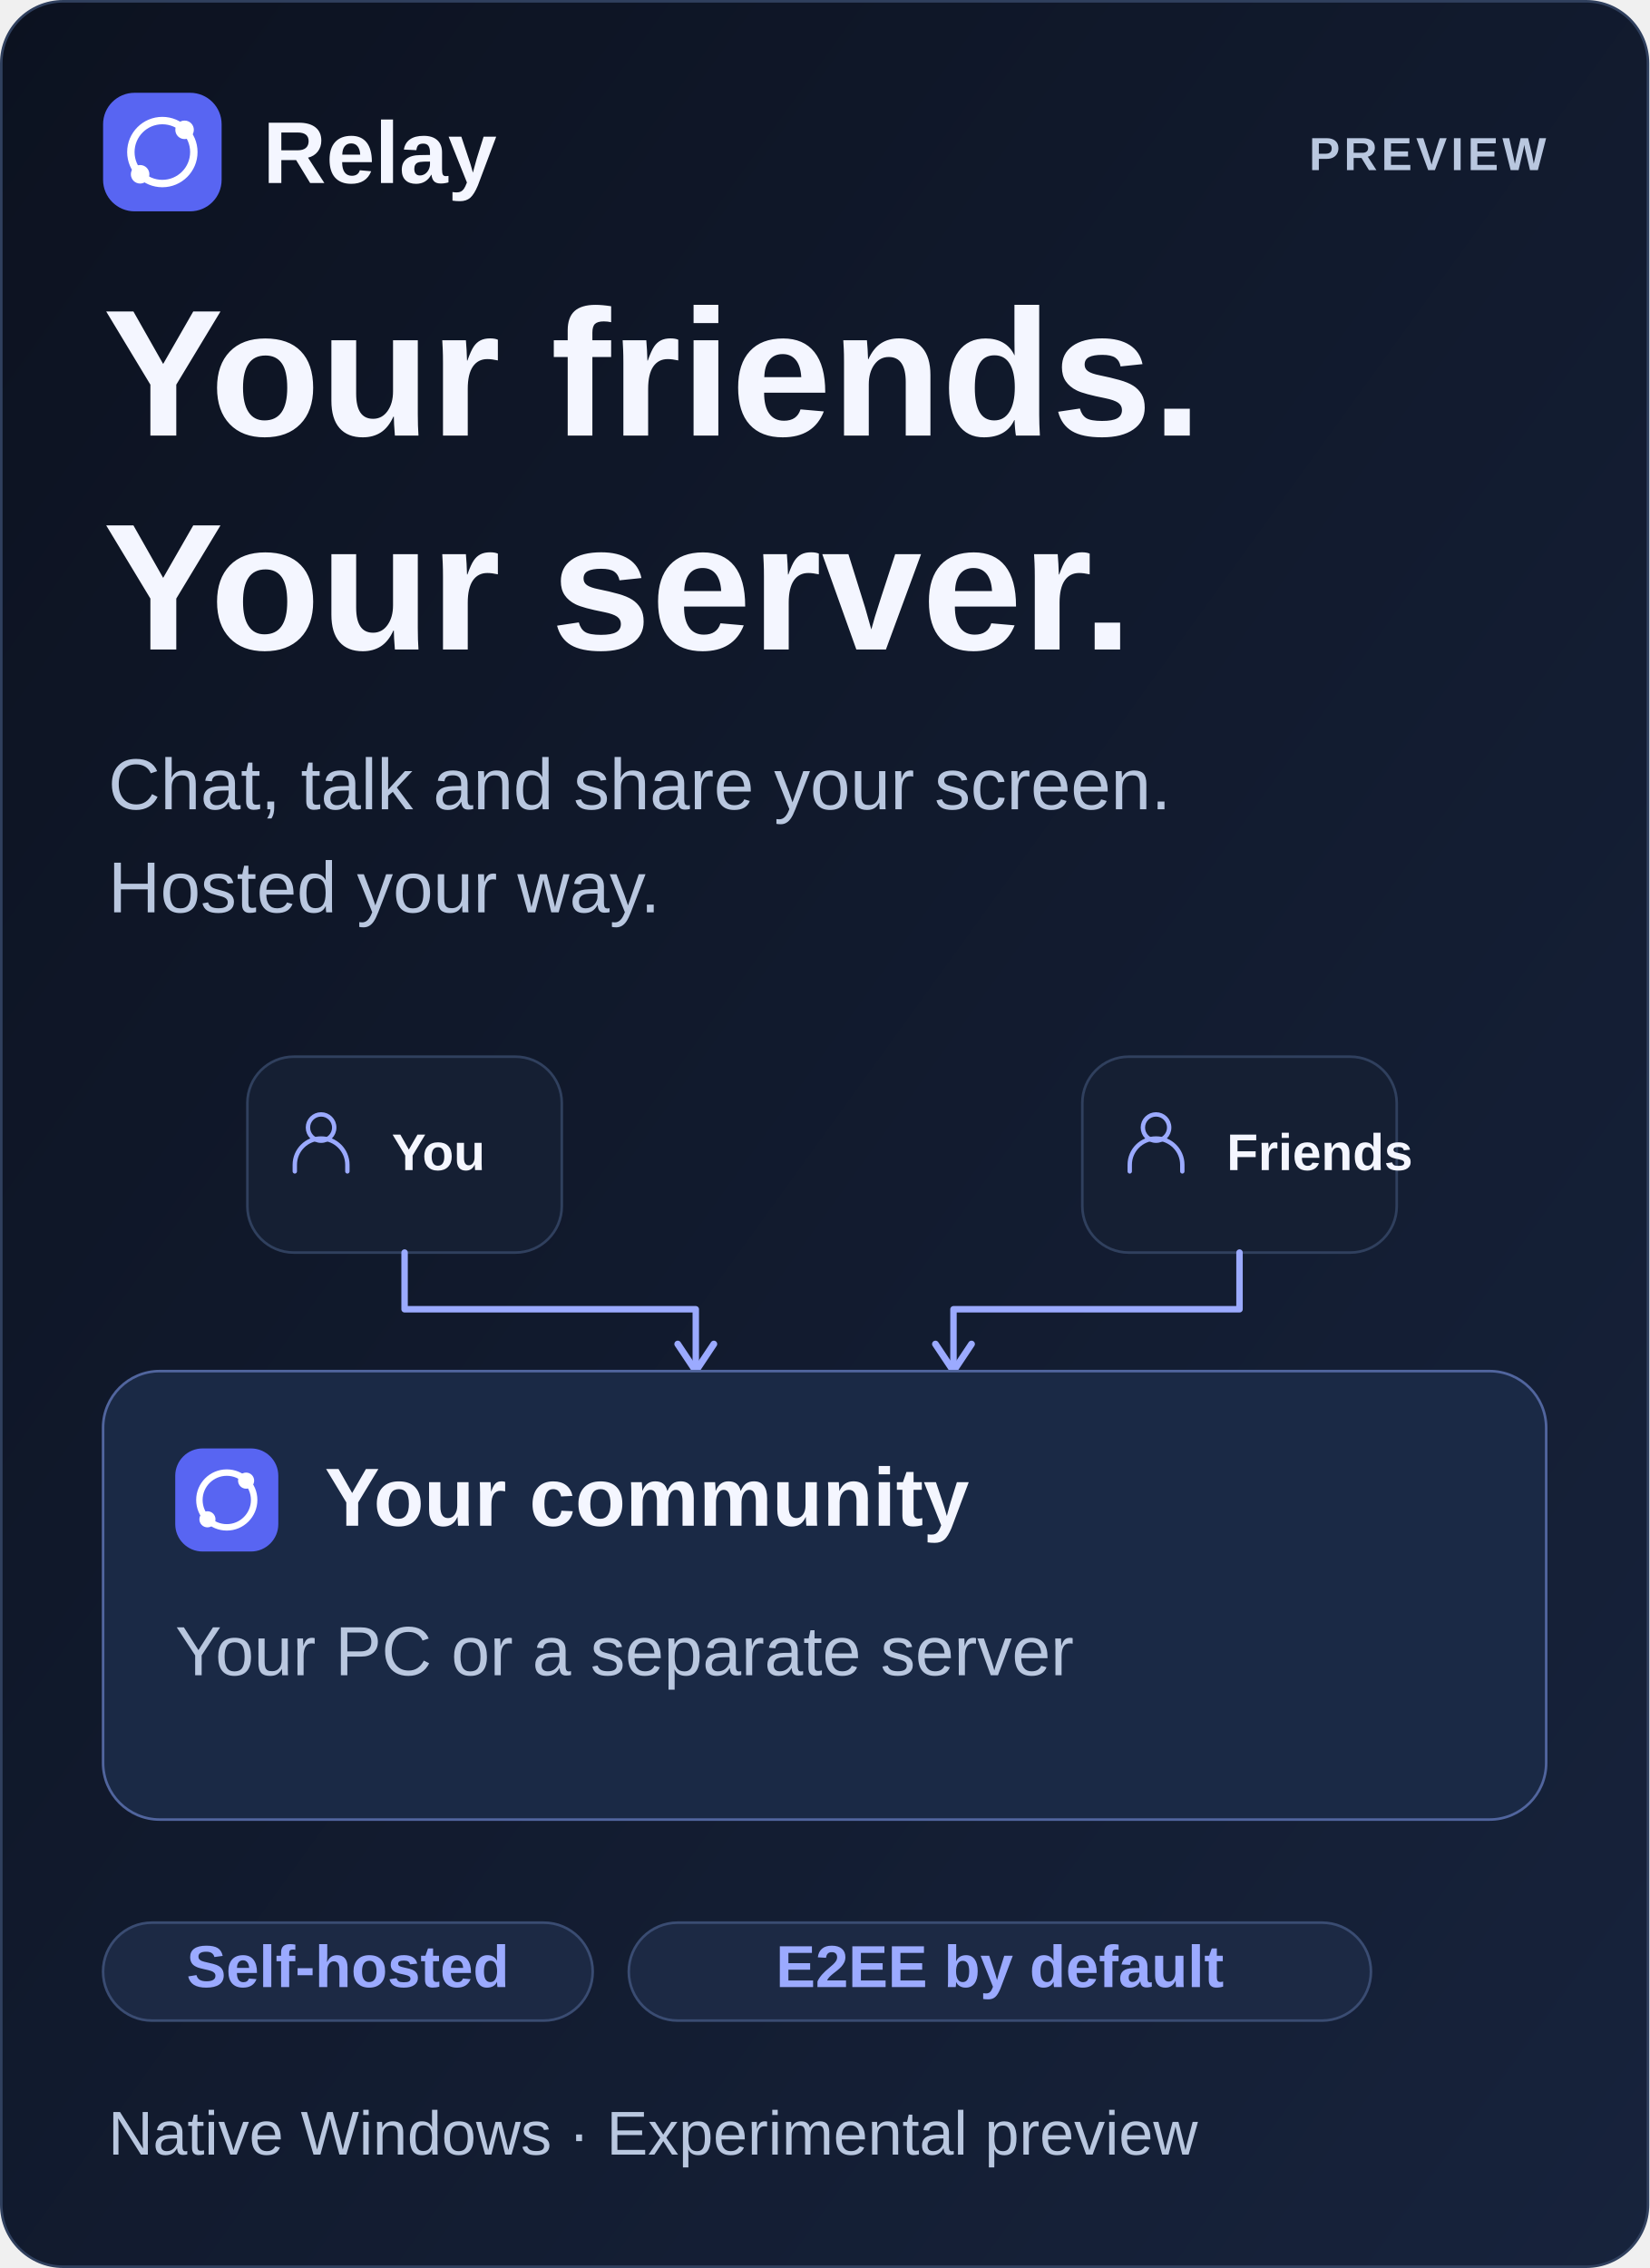
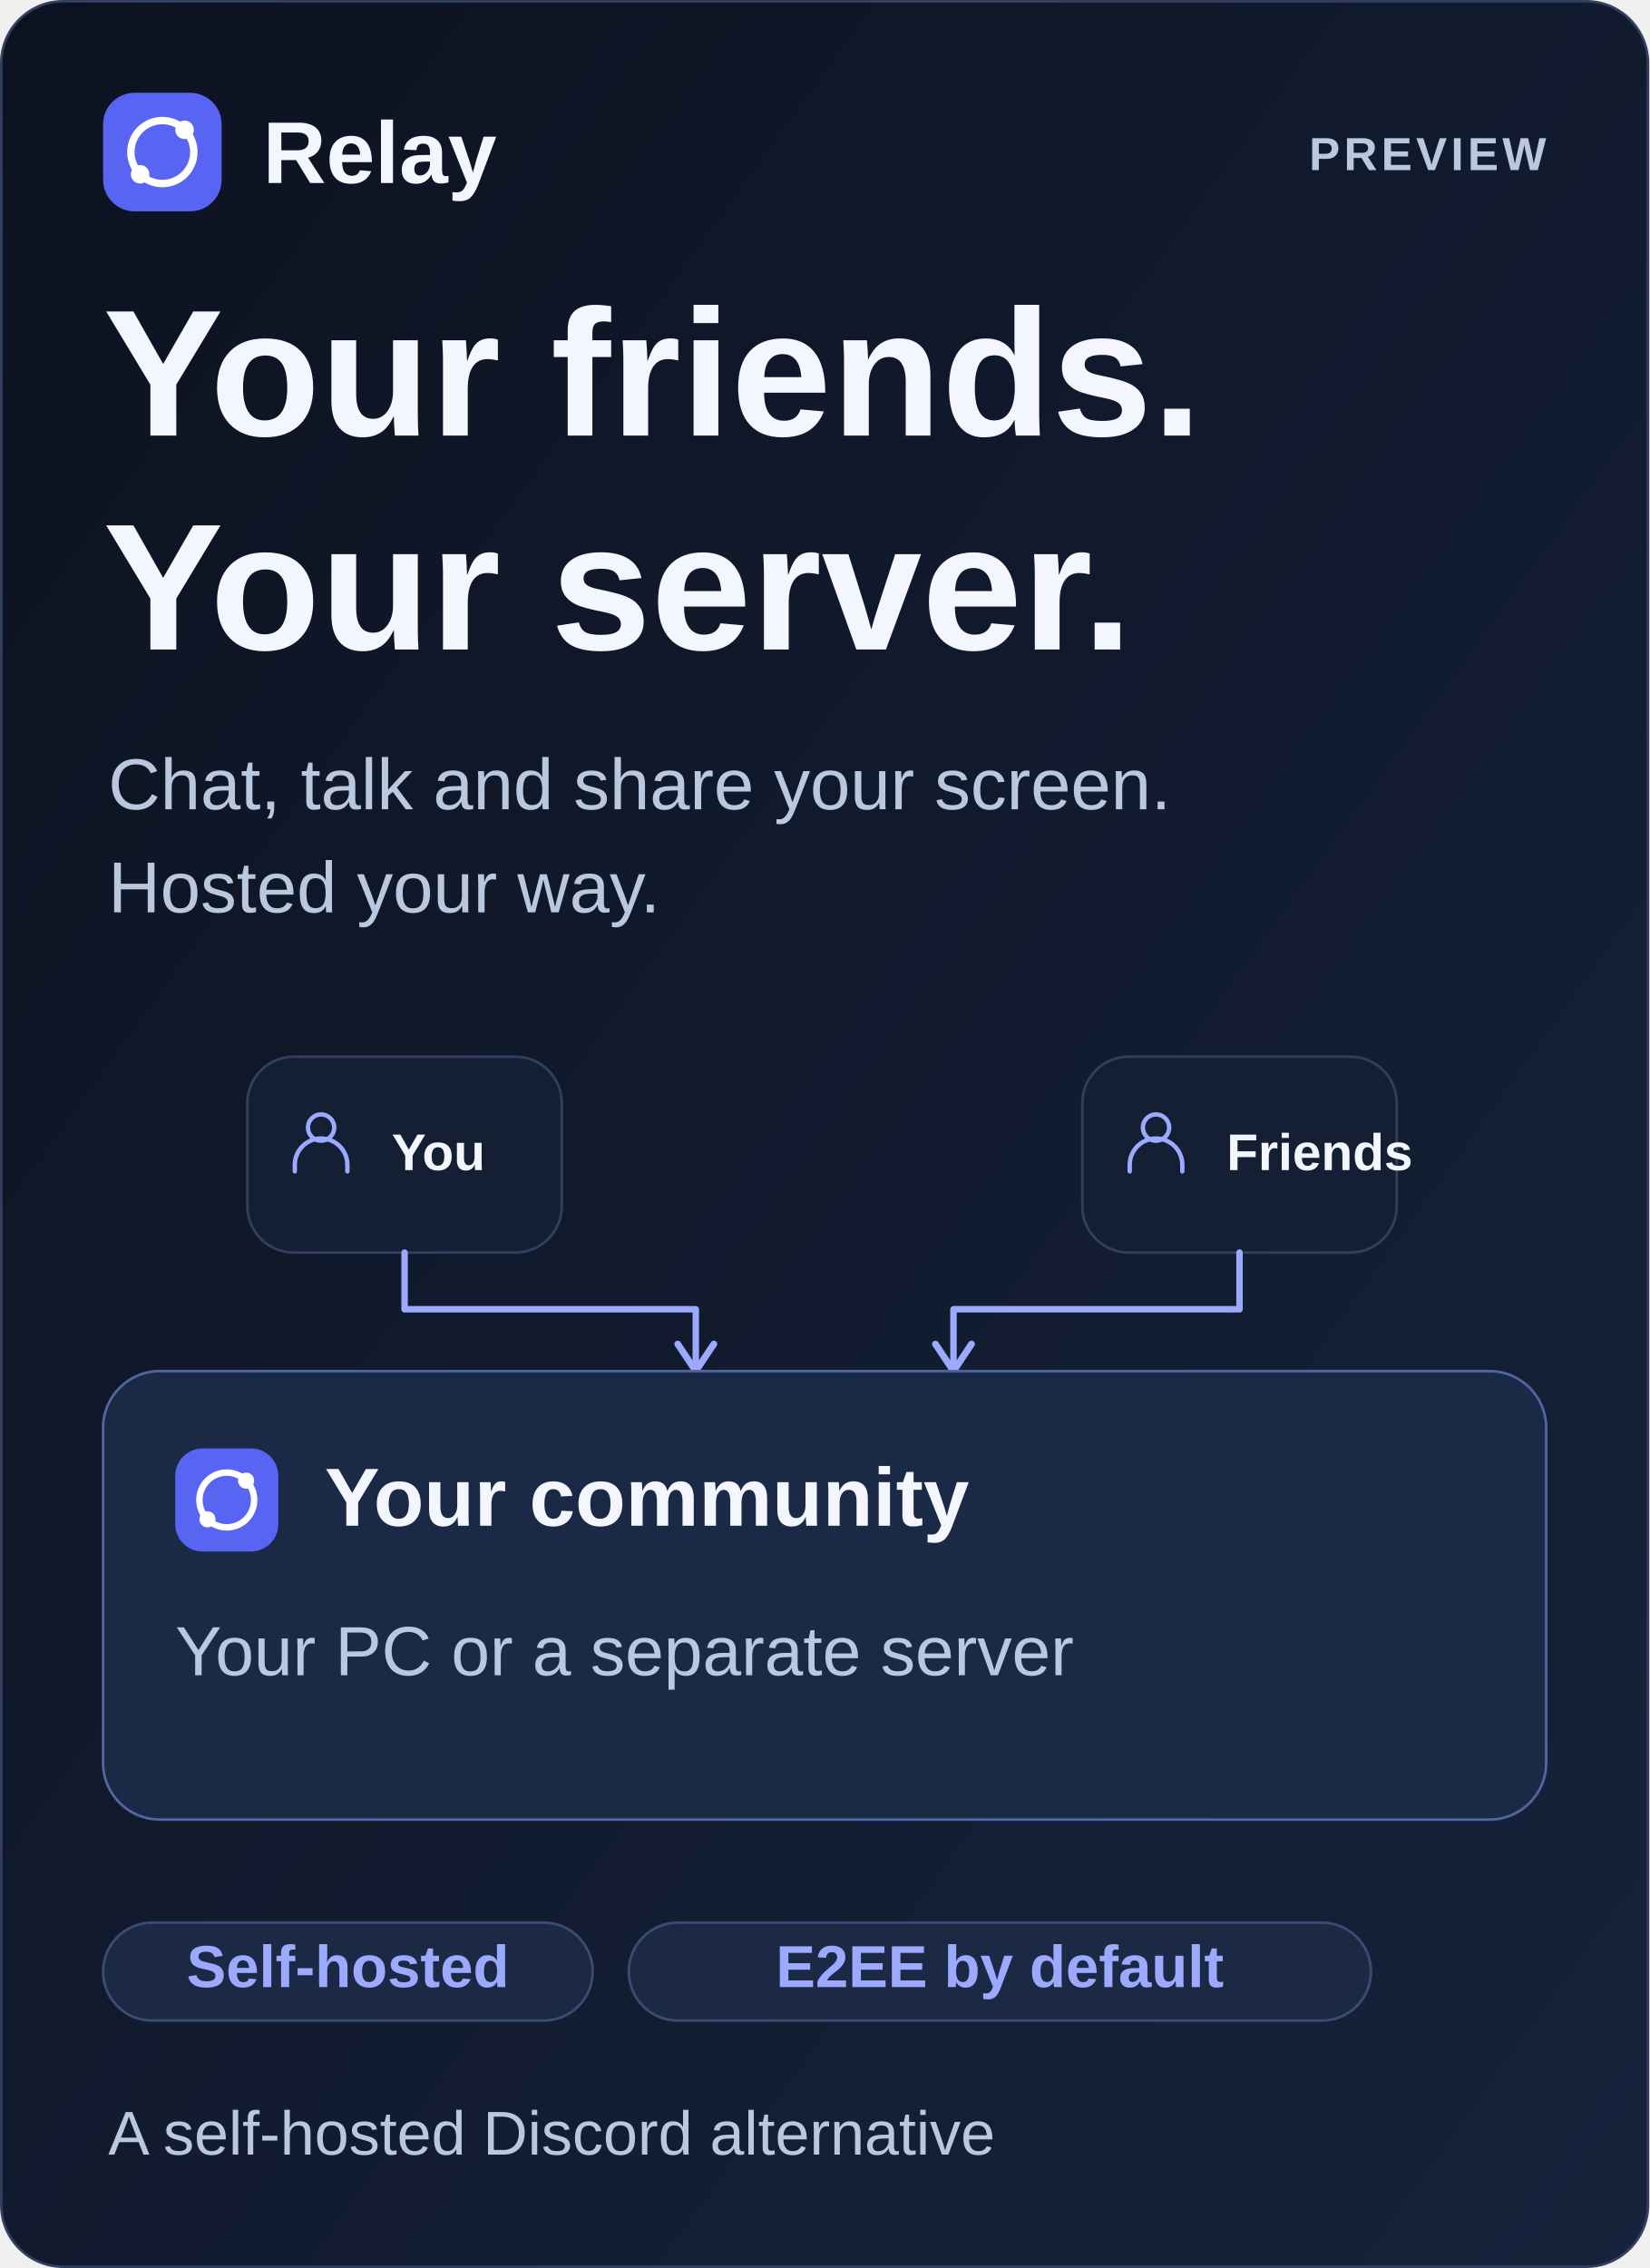
<svg xmlns="http://www.w3.org/2000/svg" width="640" height="880" viewBox="0 0 640 880" role="img" aria-labelledby="title desc">
  <defs>
    <marker id="arrow" viewBox="0 0 10 10" refX="8" refY="5" markerWidth="7" markerHeight="7" orient="auto-start-reverse">
      <path d="m2 1 6 4-6 4" fill="none" stroke="#9baaff" stroke-width="1.5" stroke-linecap="round" stroke-linejoin="round" />
    </marker>
    <linearGradient id="backdrop" x1="0" y1="0" x2="1" y2="1">
      <stop stop-color="#0c1220" />
      <stop offset="1" stop-color="#17233c" />
    </linearGradient>
  </defs>
  <rect x=".5" y=".5" width="639" height="879" rx="24" fill="url(#backdrop)" stroke="#30405e" />
  <g font-family="Segoe UI,Arial,sans-serif">
    <g transform="translate(40 36) scale(0.71875)">
      <rect width="64" height="64" rx="17" fill="#5865f2" />
      <circle cx="32" cy="32" r="17" stroke="white" stroke-width="4" fill="none" />
      <circle cx="44" cy="20" r="5" fill="white" />
      <circle cx="20" cy="44" r="5" fill="white" />
    </g>
    <text x="102" y="71" font-size="34" fill="#f4f6ff" font-weight="650">Relay</text>
    <text x="600" y="66" font-size="18" fill="#b9c7df" font-weight="600" text-anchor="end" letter-spacing="1.5">PREVIEW</text>
    <text x="40" y="169" font-size="70" fill="#f4f6ff" font-weight="700">Your friends.</text>
    <text x="40" y="252" font-size="70" fill="#f4f6ff" font-weight="700">Your server.</text>
    <text x="42" y="314" font-size="28" fill="#b9c7df" font-weight="400">Chat, talk and share your screen.</text>
    <text x="42" y="354" font-size="28" fill="#b9c7df" font-weight="400">Hosted your way.</text>
    <rect x="96" y="410" width="122" height="76" rx="18" fill="#151f33" stroke="#30405e" />
    <g transform="translate(111 429) scale(0.85)" stroke="#9baaff" stroke-width="2" stroke-linecap="round" stroke-linejoin="round" fill="none">
      <circle cx="16" cy="10" r="6" />
      <path d="M4 30v-3a12 12 0 0 1 24 0v3" />
    </g>
    <text x="152" y="454" font-size="20" fill="#f4f6ff" font-weight="600">You</text>
    <rect x="420" y="410" width="122" height="76" rx="18" fill="#151f33" stroke="#30405e" />
    <g transform="translate(435 429) scale(0.85)" stroke="#9baaff" stroke-width="2" stroke-linecap="round" stroke-linejoin="round" fill="none">
      <circle cx="16" cy="10" r="6" />
      <path d="M4 30v-3a12 12 0 0 1 24 0v3" />
    </g>
    <text x="476" y="454" font-size="20" fill="#f4f6ff" font-weight="600">Friends</text>
    <path d="M157 486V508H270V532" fill="none" stroke="#9baaff" stroke-width="2.5" stroke-linecap="round" stroke-linejoin="round" marker-end="url(#arrow)" />
    <path d="M481 486V508H370V532" fill="none" stroke="#9baaff" stroke-width="2.5" stroke-linecap="round" stroke-linejoin="round" marker-end="url(#arrow)" />
    <rect x="40" y="532" width="560" height="174" rx="22" fill="#1a2945" stroke="#51659e" />
    <g transform="translate(68 562) scale(0.625)">
      <rect width="64" height="64" rx="17" fill="#5865f2" />
      <circle cx="32" cy="32" r="17" stroke="white" stroke-width="4" fill="none" />
      <circle cx="44" cy="20" r="5" fill="white" />
      <circle cx="20" cy="44" r="5" fill="white" />
    </g>
    <text x="126" y="592" font-size="32" fill="#f4f6ff" font-weight="650">Your community</text>
    <text x="68" y="650" font-size="27" fill="#b9c7df" font-weight="400">Your PC or a separate server</text>
    <rect x="40" y="746" width="190" height="38" rx="19" fill="#1c2944" stroke="#3a4c72" />
    <text x="135.0" y="771" font-size="23" fill="#9baaff" font-weight="600" text-anchor="middle">Self-hosted</text>
    <rect x="244" y="746" width="288" height="38" rx="19" fill="#1c2944" stroke="#3a4c72" />
    <text x="388.0" y="771" font-size="23" fill="#9baaff" font-weight="600" text-anchor="middle">E2EE by default</text>
-     <text x="42" y="836" font-size="24" fill="#b9c7df" font-weight="400">Native Windows · Experimental preview</text>
+     <text x="42" y="836" font-size="24" fill="#b9c7df" font-weight="400">A self-hosted Discord alternative</text>
  </g>
</svg>
